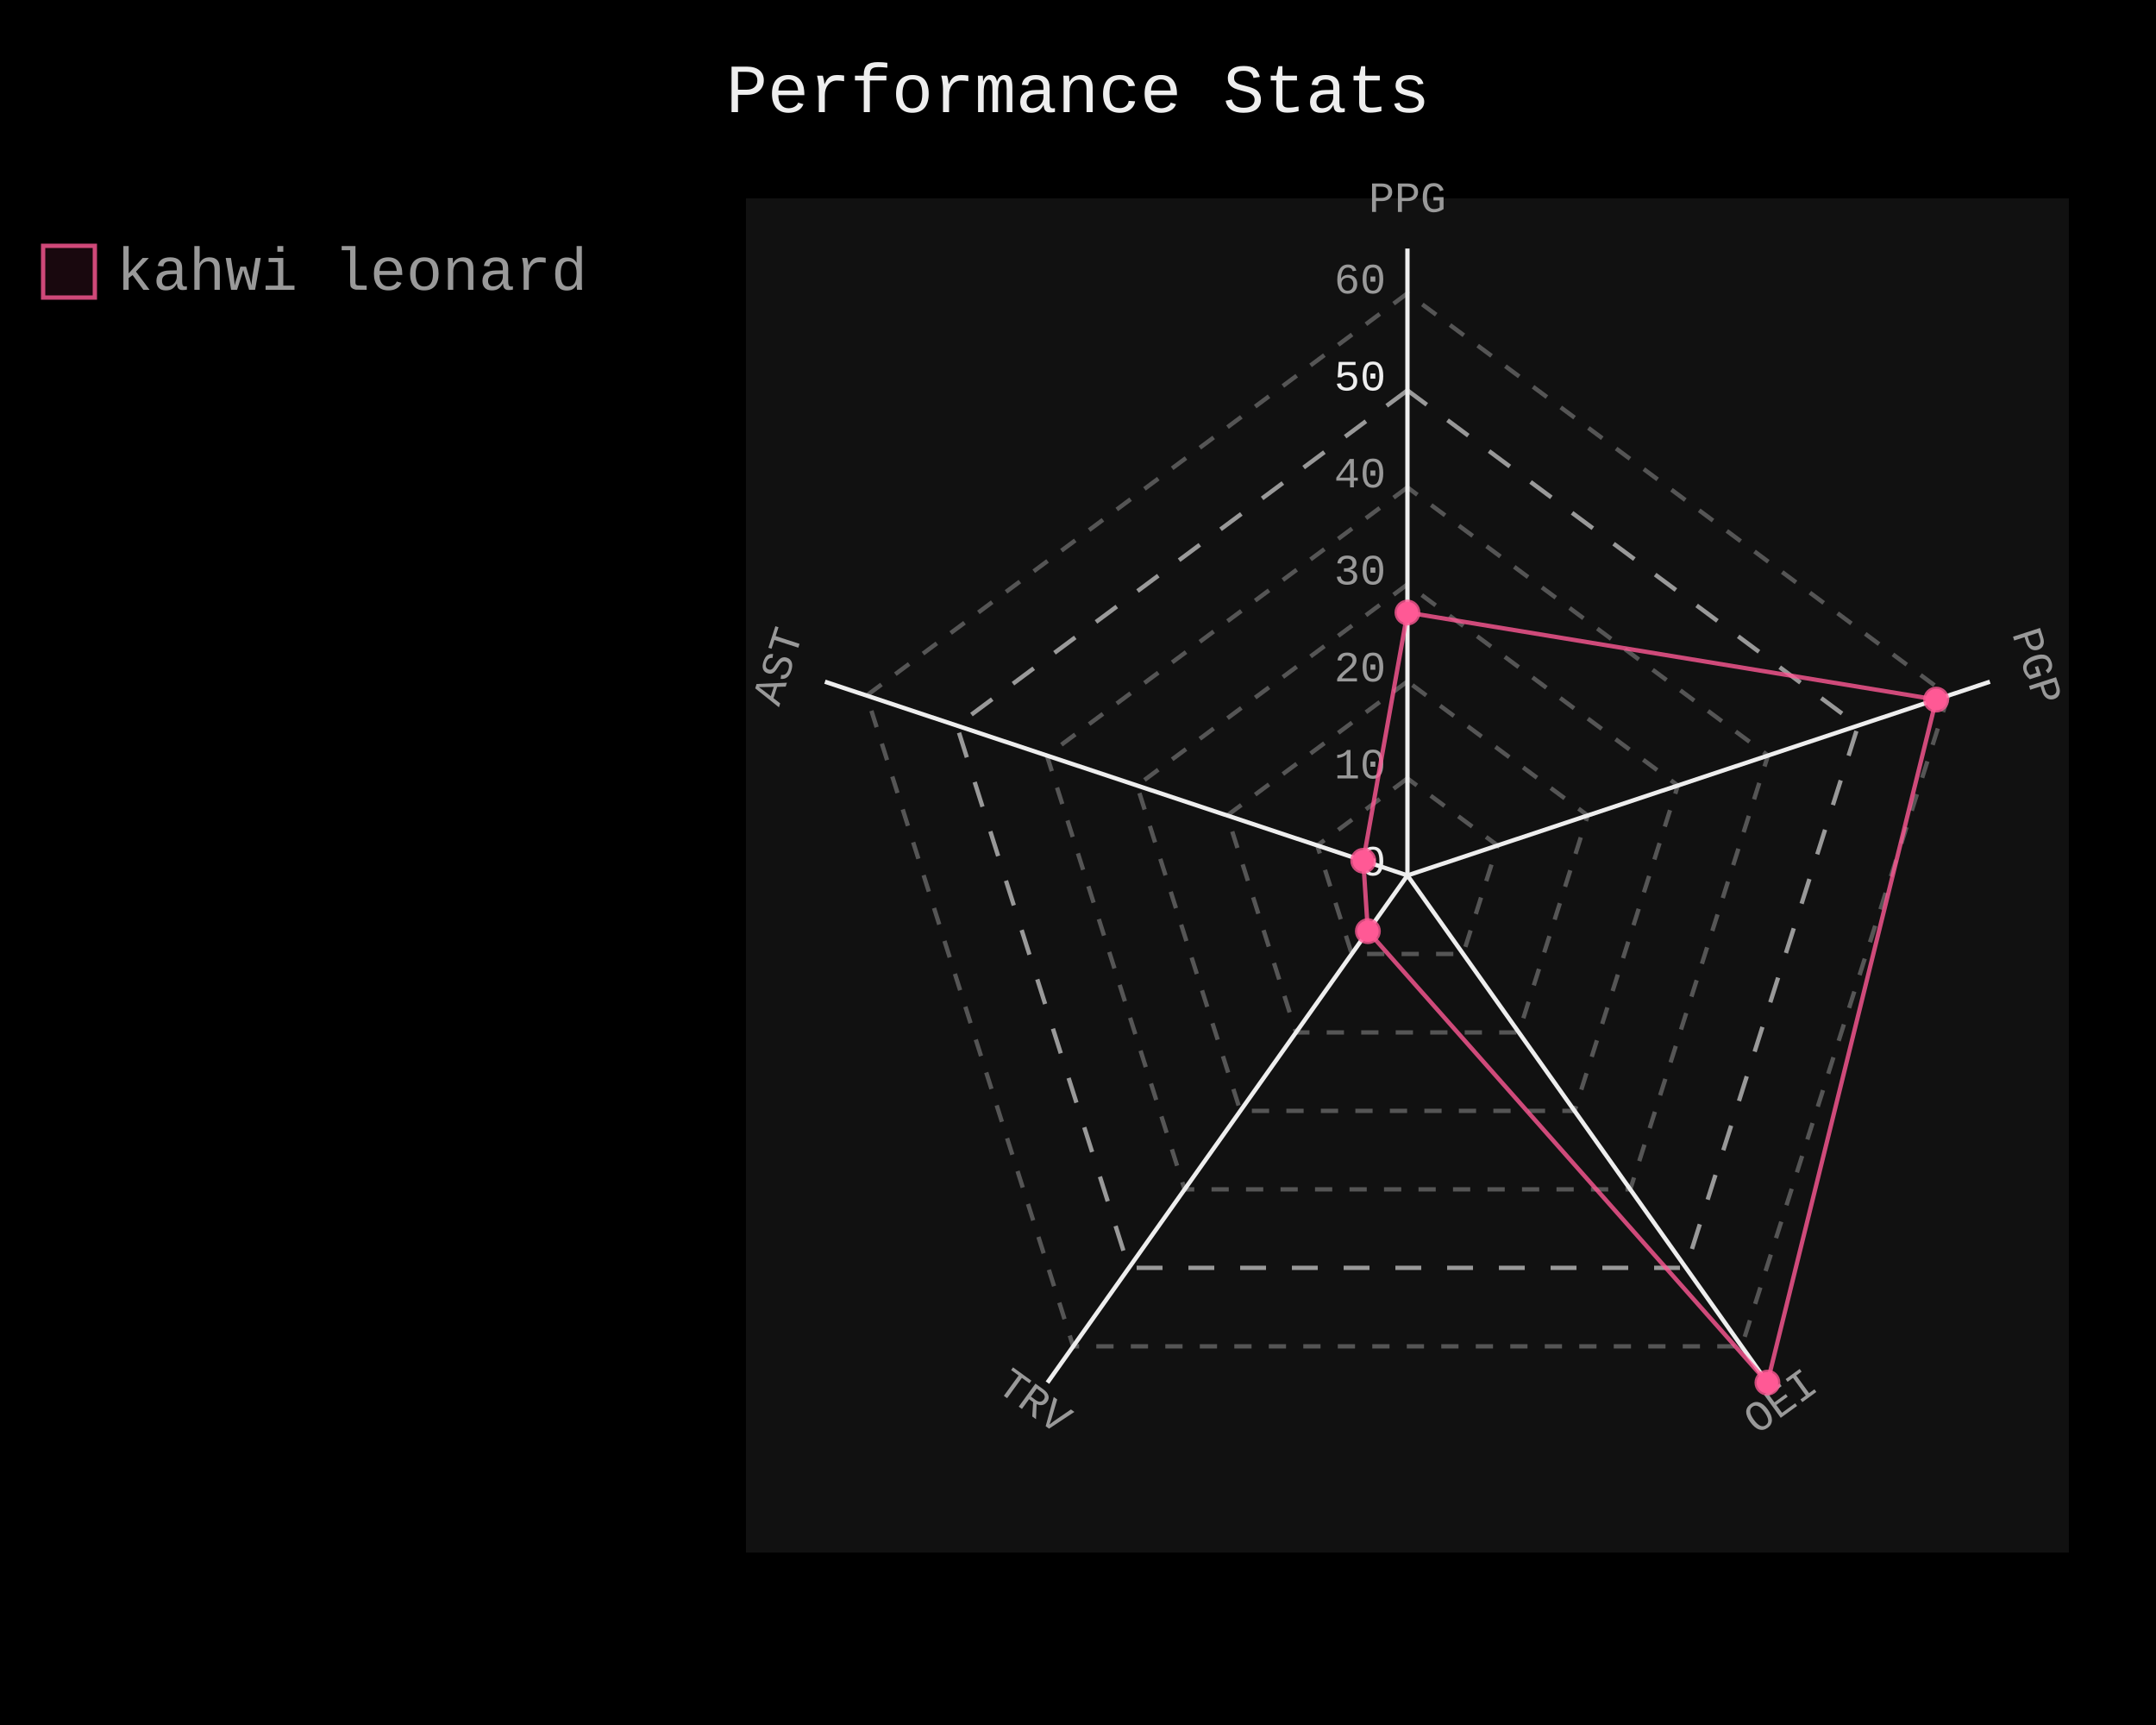
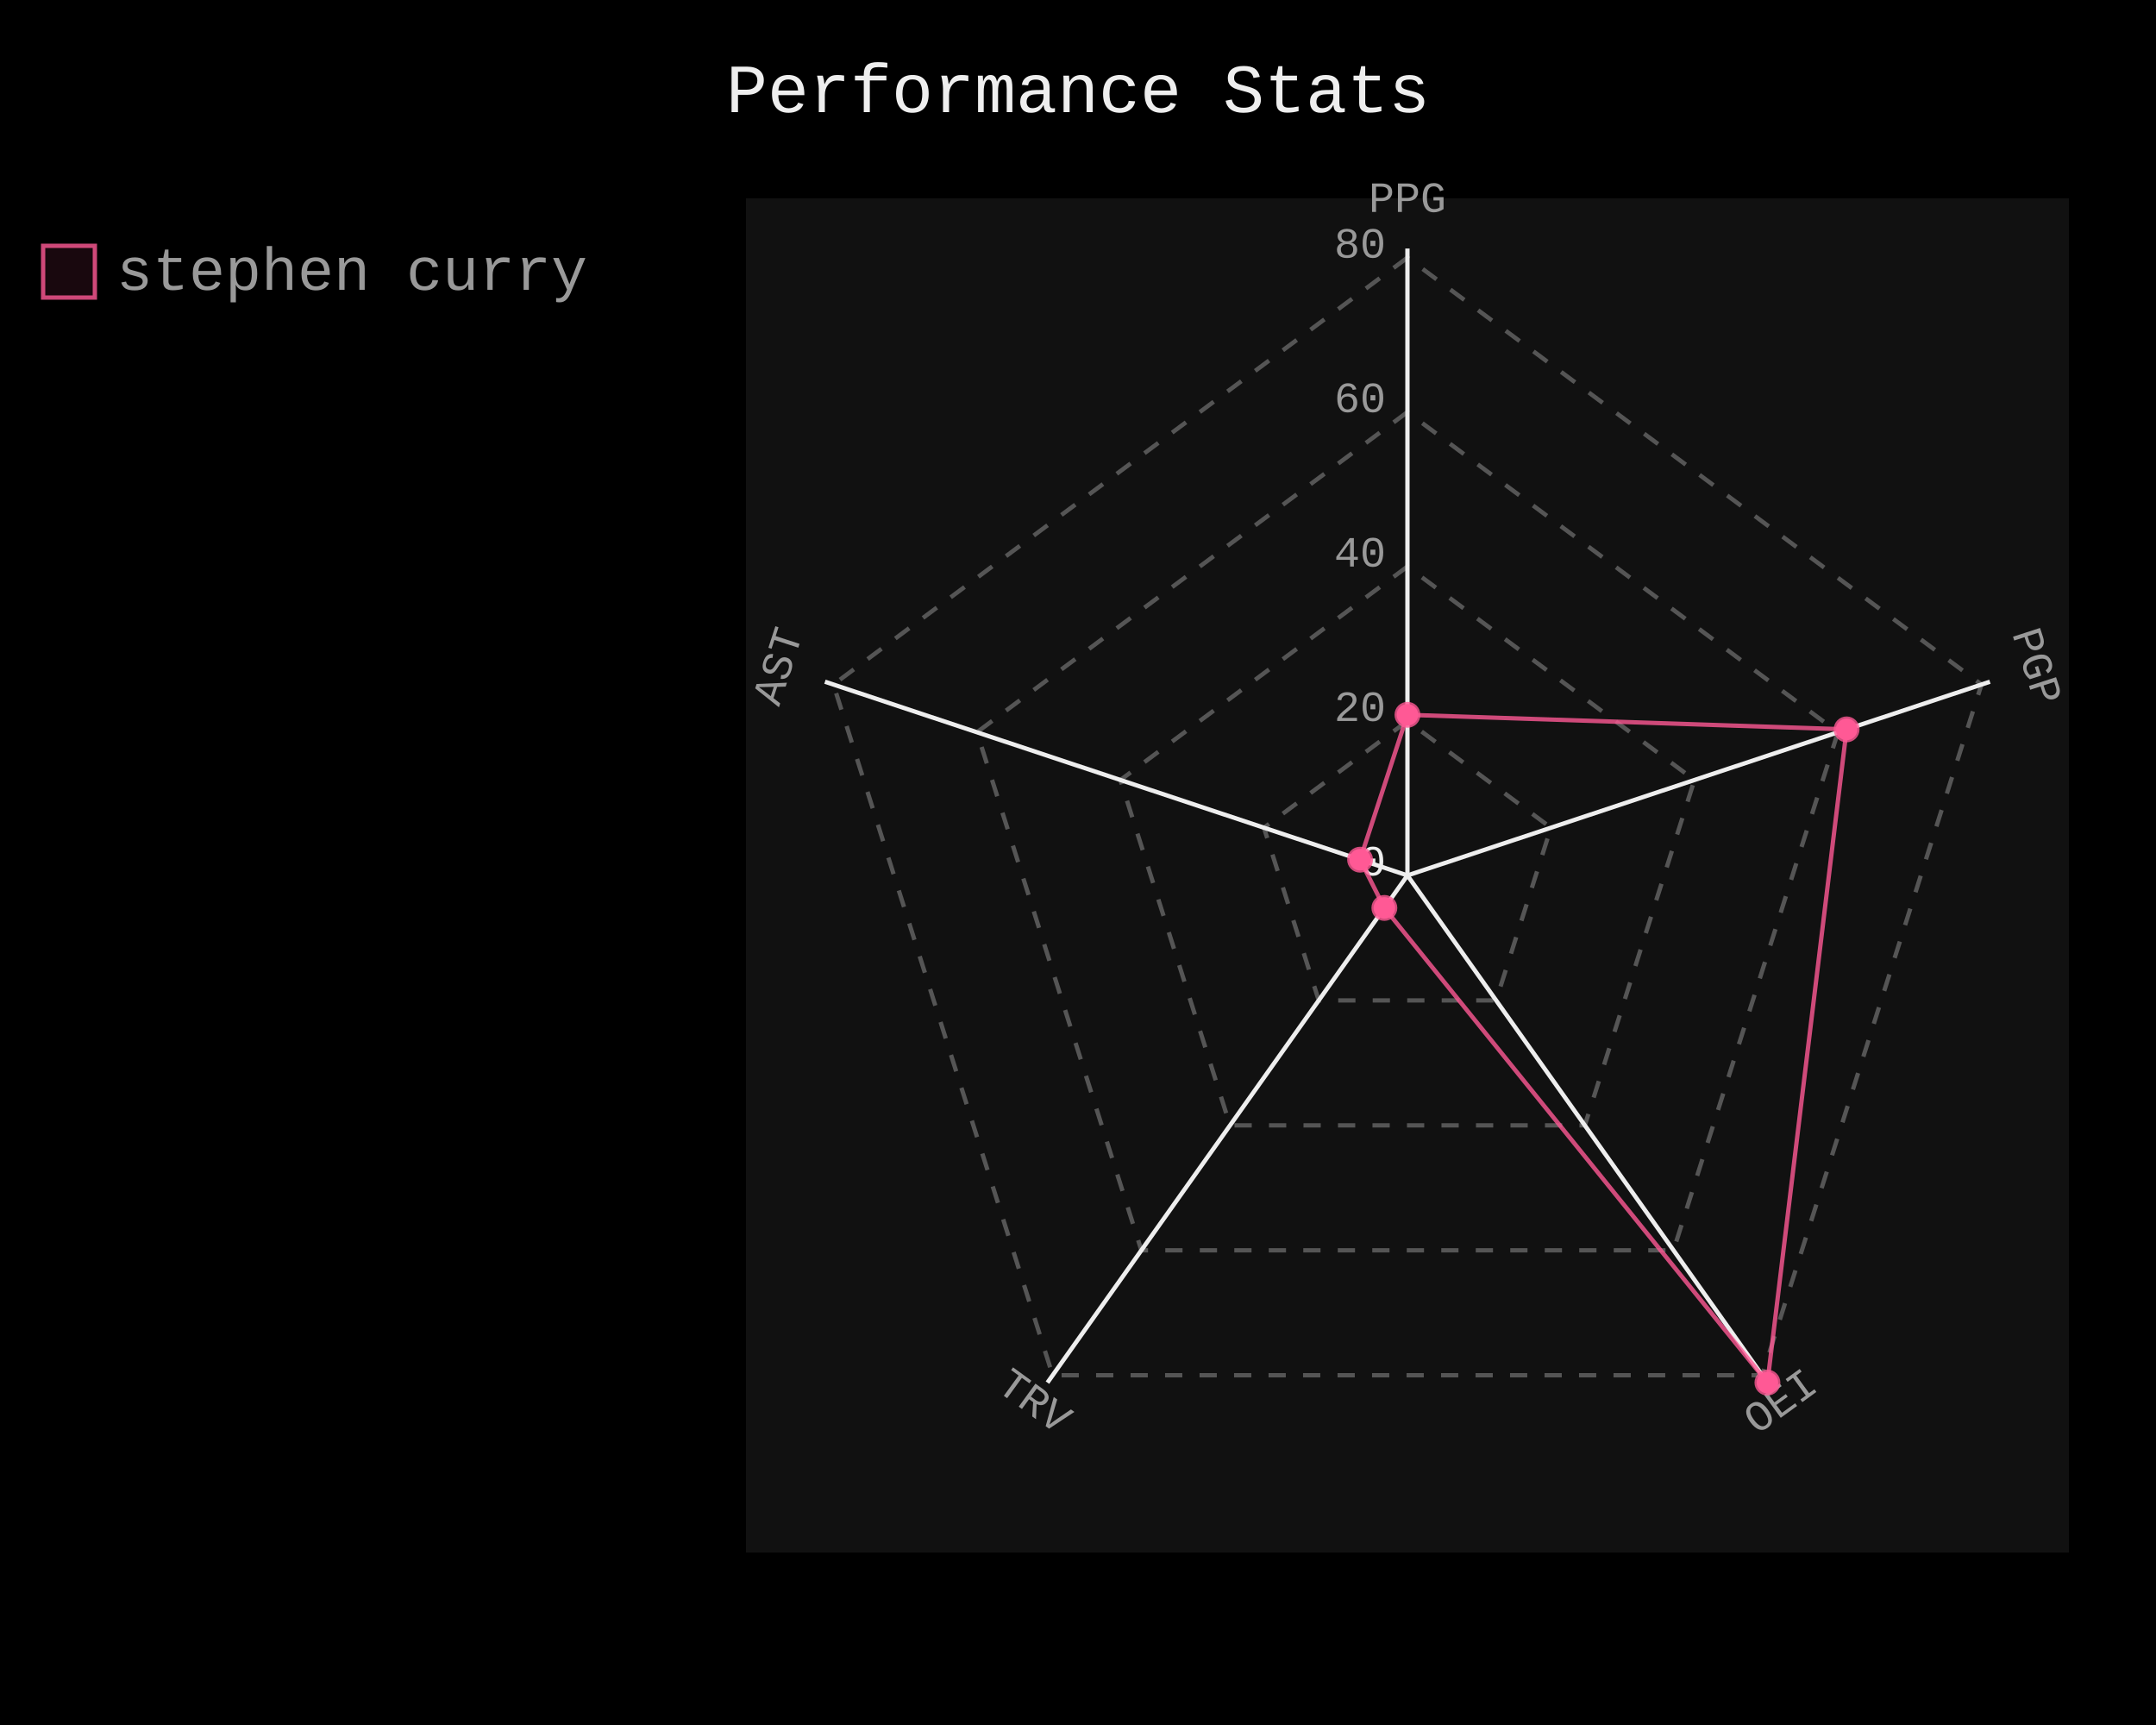
- <svg xmlns="http://www.w3.org/2000/svg" id="chart-0dd0bab9-0e4e-4166-9b97-b1eb70f75085" class="pygal-chart" viewBox="0 0 500 400">
+ <svg xmlns="http://www.w3.org/2000/svg" id="chart-342411fd-5a2e-4be8-9917-5eb4e456964d" class="pygal-chart" viewBox="0 0 500 400">
  <defs>
-     <style type="text/css">#chart-0dd0bab9-0e4e-4166-9b97-b1eb70f75085{-webkit-user-select:none;-webkit-font-smoothing:antialiased;font-family:Consolas,"Liberation Mono",Menlo,Courier,monospace}#chart-0dd0bab9-0e4e-4166-9b97-b1eb70f75085 .title{font-family:Consolas,"Liberation Mono",Menlo,Courier,monospace;font-size:16px}#chart-0dd0bab9-0e4e-4166-9b97-b1eb70f75085 .legends .legend text{font-family:Consolas,"Liberation Mono",Menlo,Courier,monospace;font-size:14px}#chart-0dd0bab9-0e4e-4166-9b97-b1eb70f75085 .axis text{font-family:Consolas,"Liberation Mono",Menlo,Courier,monospace;font-size:10px}#chart-0dd0bab9-0e4e-4166-9b97-b1eb70f75085 .axis text.major{font-family:Consolas,"Liberation Mono",Menlo,Courier,monospace;font-size:10px}#chart-0dd0bab9-0e4e-4166-9b97-b1eb70f75085 .text-overlay text.value{font-family:Consolas,"Liberation Mono",Menlo,Courier,monospace;font-size:16px}#chart-0dd0bab9-0e4e-4166-9b97-b1eb70f75085 .text-overlay text.label{font-family:Consolas,"Liberation Mono",Menlo,Courier,monospace;font-size:10px}#chart-0dd0bab9-0e4e-4166-9b97-b1eb70f75085 .tooltip{font-family:Consolas,"Liberation Mono",Menlo,Courier,monospace;font-size:14px}#chart-0dd0bab9-0e4e-4166-9b97-b1eb70f75085 text.no_data{font-family:Consolas,"Liberation Mono",Menlo,Courier,monospace;font-size:64px}
- #chart-0dd0bab9-0e4e-4166-9b97-b1eb70f75085{background-color:black}#chart-0dd0bab9-0e4e-4166-9b97-b1eb70f75085 path,#chart-0dd0bab9-0e4e-4166-9b97-b1eb70f75085 line,#chart-0dd0bab9-0e4e-4166-9b97-b1eb70f75085 rect,#chart-0dd0bab9-0e4e-4166-9b97-b1eb70f75085 circle{-webkit-transition:1s ease-out;-moz-transition:1s ease-out;transition:1s ease-out}#chart-0dd0bab9-0e4e-4166-9b97-b1eb70f75085 .graph &gt; .background{fill:black}#chart-0dd0bab9-0e4e-4166-9b97-b1eb70f75085 .plot &gt; .background{fill:#111}#chart-0dd0bab9-0e4e-4166-9b97-b1eb70f75085 .graph{fill:#999}#chart-0dd0bab9-0e4e-4166-9b97-b1eb70f75085 text.no_data{fill:#eee}#chart-0dd0bab9-0e4e-4166-9b97-b1eb70f75085 .title{fill:#eee}#chart-0dd0bab9-0e4e-4166-9b97-b1eb70f75085 .legends .legend text{fill:#999}#chart-0dd0bab9-0e4e-4166-9b97-b1eb70f75085 .legends .legend:hover text{fill:#eee}#chart-0dd0bab9-0e4e-4166-9b97-b1eb70f75085 .axis .line{stroke:#eee}#chart-0dd0bab9-0e4e-4166-9b97-b1eb70f75085 .axis .guide.line{stroke:#555}#chart-0dd0bab9-0e4e-4166-9b97-b1eb70f75085 .axis .major.line{stroke:#999}#chart-0dd0bab9-0e4e-4166-9b97-b1eb70f75085 .axis text.major{fill:#eee}#chart-0dd0bab9-0e4e-4166-9b97-b1eb70f75085 .axis.y .guides:hover .guide.line,#chart-0dd0bab9-0e4e-4166-9b97-b1eb70f75085 .line-graph .axis.x .guides:hover .guide.line,#chart-0dd0bab9-0e4e-4166-9b97-b1eb70f75085 .stackedline-graph .axis.x .guides:hover .guide.line,#chart-0dd0bab9-0e4e-4166-9b97-b1eb70f75085 .xy-graph .axis.x .guides:hover .guide.line{stroke:#eee}#chart-0dd0bab9-0e4e-4166-9b97-b1eb70f75085 .axis .guides:hover text{fill:#eee}#chart-0dd0bab9-0e4e-4166-9b97-b1eb70f75085 .reactive{fill-opacity:.1;stroke-opacity:.8}#chart-0dd0bab9-0e4e-4166-9b97-b1eb70f75085 .ci{stroke:#999}#chart-0dd0bab9-0e4e-4166-9b97-b1eb70f75085 .reactive.active,#chart-0dd0bab9-0e4e-4166-9b97-b1eb70f75085 .active .reactive{fill-opacity:.75;stroke-opacity:.9;stroke-width:4}#chart-0dd0bab9-0e4e-4166-9b97-b1eb70f75085 .ci .reactive.active{stroke-width:1.5}#chart-0dd0bab9-0e4e-4166-9b97-b1eb70f75085 .series text{fill:#eee}#chart-0dd0bab9-0e4e-4166-9b97-b1eb70f75085 .tooltip rect{fill:#111;stroke:#eee;-webkit-transition:opacity 1s ease-out;-moz-transition:opacity 1s ease-out;transition:opacity 1s ease-out}#chart-0dd0bab9-0e4e-4166-9b97-b1eb70f75085 .tooltip .label{fill:#999}#chart-0dd0bab9-0e4e-4166-9b97-b1eb70f75085 .tooltip .label{fill:#999}#chart-0dd0bab9-0e4e-4166-9b97-b1eb70f75085 .tooltip .legend{font-size:.8em;fill:#555}#chart-0dd0bab9-0e4e-4166-9b97-b1eb70f75085 .tooltip .x_label{font-size:.6em;fill:#eee}#chart-0dd0bab9-0e4e-4166-9b97-b1eb70f75085 .tooltip .xlink{font-size:.5em;text-decoration:underline}#chart-0dd0bab9-0e4e-4166-9b97-b1eb70f75085 .tooltip .value{font-size:1.5em}#chart-0dd0bab9-0e4e-4166-9b97-b1eb70f75085 .bound{font-size:.5em}#chart-0dd0bab9-0e4e-4166-9b97-b1eb70f75085 .max-value{font-size:.75em;fill:#555}#chart-0dd0bab9-0e4e-4166-9b97-b1eb70f75085 .map-element{fill:#111;stroke:#555 !important}#chart-0dd0bab9-0e4e-4166-9b97-b1eb70f75085 .map-element .reactive{fill-opacity:inherit;stroke-opacity:inherit}#chart-0dd0bab9-0e4e-4166-9b97-b1eb70f75085 .color-0,#chart-0dd0bab9-0e4e-4166-9b97-b1eb70f75085 .color-0 a:visited{stroke:#ff5995;fill:#ff5995}#chart-0dd0bab9-0e4e-4166-9b97-b1eb70f75085 .text-overlay .color-0 text{fill:black}
- #chart-0dd0bab9-0e4e-4166-9b97-b1eb70f75085 text.no_data{text-anchor:middle}#chart-0dd0bab9-0e4e-4166-9b97-b1eb70f75085 .guide.line{fill:none}#chart-0dd0bab9-0e4e-4166-9b97-b1eb70f75085 .centered{text-anchor:middle}#chart-0dd0bab9-0e4e-4166-9b97-b1eb70f75085 .title{text-anchor:middle}#chart-0dd0bab9-0e4e-4166-9b97-b1eb70f75085 .legends .legend text{fill-opacity:1}#chart-0dd0bab9-0e4e-4166-9b97-b1eb70f75085 .axis.x text{text-anchor:middle}#chart-0dd0bab9-0e4e-4166-9b97-b1eb70f75085 .axis.x:not(.web) text[transform]{text-anchor:start}#chart-0dd0bab9-0e4e-4166-9b97-b1eb70f75085 .axis.x:not(.web) text[transform].backwards{text-anchor:end}#chart-0dd0bab9-0e4e-4166-9b97-b1eb70f75085 .axis.y text{text-anchor:end}#chart-0dd0bab9-0e4e-4166-9b97-b1eb70f75085 .axis.y text[transform].backwards{text-anchor:start}#chart-0dd0bab9-0e4e-4166-9b97-b1eb70f75085 .axis.y2 text{text-anchor:start}#chart-0dd0bab9-0e4e-4166-9b97-b1eb70f75085 .axis.y2 text[transform].backwards{text-anchor:end}#chart-0dd0bab9-0e4e-4166-9b97-b1eb70f75085 .axis .guide.line{stroke-dasharray:4,4}#chart-0dd0bab9-0e4e-4166-9b97-b1eb70f75085 .axis .major.guide.line{stroke-dasharray:6,6}#chart-0dd0bab9-0e4e-4166-9b97-b1eb70f75085 .horizontal .axis.y .guide.line,#chart-0dd0bab9-0e4e-4166-9b97-b1eb70f75085 .horizontal .axis.y2 .guide.line,#chart-0dd0bab9-0e4e-4166-9b97-b1eb70f75085 .vertical .axis.x .guide.line{opacity:0}#chart-0dd0bab9-0e4e-4166-9b97-b1eb70f75085 .horizontal .axis.always_show .guide.line,#chart-0dd0bab9-0e4e-4166-9b97-b1eb70f75085 .vertical .axis.always_show .guide.line{opacity:1 !important}#chart-0dd0bab9-0e4e-4166-9b97-b1eb70f75085 .axis.y .guides:hover .guide.line,#chart-0dd0bab9-0e4e-4166-9b97-b1eb70f75085 .axis.y2 .guides:hover .guide.line,#chart-0dd0bab9-0e4e-4166-9b97-b1eb70f75085 .axis.x .guides:hover .guide.line{opacity:1}#chart-0dd0bab9-0e4e-4166-9b97-b1eb70f75085 .axis .guides:hover text{opacity:1}#chart-0dd0bab9-0e4e-4166-9b97-b1eb70f75085 .nofill{fill:none}#chart-0dd0bab9-0e4e-4166-9b97-b1eb70f75085 .subtle-fill{fill-opacity:.2}#chart-0dd0bab9-0e4e-4166-9b97-b1eb70f75085 .dot{stroke-width:1px;fill-opacity:1}#chart-0dd0bab9-0e4e-4166-9b97-b1eb70f75085 .dot.active{stroke-width:5px}#chart-0dd0bab9-0e4e-4166-9b97-b1eb70f75085 .dot.negative{fill:transparent}#chart-0dd0bab9-0e4e-4166-9b97-b1eb70f75085 text,#chart-0dd0bab9-0e4e-4166-9b97-b1eb70f75085 tspan{stroke:none !important}#chart-0dd0bab9-0e4e-4166-9b97-b1eb70f75085 .series text.active{opacity:1}#chart-0dd0bab9-0e4e-4166-9b97-b1eb70f75085 .tooltip rect{fill-opacity:.95;stroke-width:.5}#chart-0dd0bab9-0e4e-4166-9b97-b1eb70f75085 .tooltip text{fill-opacity:1}#chart-0dd0bab9-0e4e-4166-9b97-b1eb70f75085 .showable{visibility:hidden}#chart-0dd0bab9-0e4e-4166-9b97-b1eb70f75085 .showable.shown{visibility:visible}#chart-0dd0bab9-0e4e-4166-9b97-b1eb70f75085 .gauge-background{fill:rgba(229,229,229,1);stroke:none}#chart-0dd0bab9-0e4e-4166-9b97-b1eb70f75085 .bg-lines{stroke:black;stroke-width:2px}</style>
+     <style type="text/css">#chart-342411fd-5a2e-4be8-9917-5eb4e456964d{-webkit-user-select:none;-webkit-font-smoothing:antialiased;font-family:Consolas,"Liberation Mono",Menlo,Courier,monospace}#chart-342411fd-5a2e-4be8-9917-5eb4e456964d .title{font-family:Consolas,"Liberation Mono",Menlo,Courier,monospace;font-size:16px}#chart-342411fd-5a2e-4be8-9917-5eb4e456964d .legends .legend text{font-family:Consolas,"Liberation Mono",Menlo,Courier,monospace;font-size:14px}#chart-342411fd-5a2e-4be8-9917-5eb4e456964d .axis text{font-family:Consolas,"Liberation Mono",Menlo,Courier,monospace;font-size:10px}#chart-342411fd-5a2e-4be8-9917-5eb4e456964d .axis text.major{font-family:Consolas,"Liberation Mono",Menlo,Courier,monospace;font-size:10px}#chart-342411fd-5a2e-4be8-9917-5eb4e456964d .text-overlay text.value{font-family:Consolas,"Liberation Mono",Menlo,Courier,monospace;font-size:16px}#chart-342411fd-5a2e-4be8-9917-5eb4e456964d .text-overlay text.label{font-family:Consolas,"Liberation Mono",Menlo,Courier,monospace;font-size:10px}#chart-342411fd-5a2e-4be8-9917-5eb4e456964d .tooltip{font-family:Consolas,"Liberation Mono",Menlo,Courier,monospace;font-size:14px}#chart-342411fd-5a2e-4be8-9917-5eb4e456964d text.no_data{font-family:Consolas,"Liberation Mono",Menlo,Courier,monospace;font-size:64px}
+ #chart-342411fd-5a2e-4be8-9917-5eb4e456964d{background-color:black}#chart-342411fd-5a2e-4be8-9917-5eb4e456964d path,#chart-342411fd-5a2e-4be8-9917-5eb4e456964d line,#chart-342411fd-5a2e-4be8-9917-5eb4e456964d rect,#chart-342411fd-5a2e-4be8-9917-5eb4e456964d circle{-webkit-transition:1s ease-out;-moz-transition:1s ease-out;transition:1s ease-out}#chart-342411fd-5a2e-4be8-9917-5eb4e456964d .graph &gt; .background{fill:black}#chart-342411fd-5a2e-4be8-9917-5eb4e456964d .plot &gt; .background{fill:#111}#chart-342411fd-5a2e-4be8-9917-5eb4e456964d .graph{fill:#999}#chart-342411fd-5a2e-4be8-9917-5eb4e456964d text.no_data{fill:#eee}#chart-342411fd-5a2e-4be8-9917-5eb4e456964d .title{fill:#eee}#chart-342411fd-5a2e-4be8-9917-5eb4e456964d .legends .legend text{fill:#999}#chart-342411fd-5a2e-4be8-9917-5eb4e456964d .legends .legend:hover text{fill:#eee}#chart-342411fd-5a2e-4be8-9917-5eb4e456964d .axis .line{stroke:#eee}#chart-342411fd-5a2e-4be8-9917-5eb4e456964d .axis .guide.line{stroke:#555}#chart-342411fd-5a2e-4be8-9917-5eb4e456964d .axis .major.line{stroke:#999}#chart-342411fd-5a2e-4be8-9917-5eb4e456964d .axis text.major{fill:#eee}#chart-342411fd-5a2e-4be8-9917-5eb4e456964d .axis.y .guides:hover .guide.line,#chart-342411fd-5a2e-4be8-9917-5eb4e456964d .line-graph .axis.x .guides:hover .guide.line,#chart-342411fd-5a2e-4be8-9917-5eb4e456964d .stackedline-graph .axis.x .guides:hover .guide.line,#chart-342411fd-5a2e-4be8-9917-5eb4e456964d .xy-graph .axis.x .guides:hover .guide.line{stroke:#eee}#chart-342411fd-5a2e-4be8-9917-5eb4e456964d .axis .guides:hover text{fill:#eee}#chart-342411fd-5a2e-4be8-9917-5eb4e456964d .reactive{fill-opacity:.1;stroke-opacity:.8}#chart-342411fd-5a2e-4be8-9917-5eb4e456964d .ci{stroke:#999}#chart-342411fd-5a2e-4be8-9917-5eb4e456964d .reactive.active,#chart-342411fd-5a2e-4be8-9917-5eb4e456964d .active .reactive{fill-opacity:.75;stroke-opacity:.9;stroke-width:4}#chart-342411fd-5a2e-4be8-9917-5eb4e456964d .ci .reactive.active{stroke-width:1.5}#chart-342411fd-5a2e-4be8-9917-5eb4e456964d .series text{fill:#eee}#chart-342411fd-5a2e-4be8-9917-5eb4e456964d .tooltip rect{fill:#111;stroke:#eee;-webkit-transition:opacity 1s ease-out;-moz-transition:opacity 1s ease-out;transition:opacity 1s ease-out}#chart-342411fd-5a2e-4be8-9917-5eb4e456964d .tooltip .label{fill:#999}#chart-342411fd-5a2e-4be8-9917-5eb4e456964d .tooltip .label{fill:#999}#chart-342411fd-5a2e-4be8-9917-5eb4e456964d .tooltip .legend{font-size:.8em;fill:#555}#chart-342411fd-5a2e-4be8-9917-5eb4e456964d .tooltip .x_label{font-size:.6em;fill:#eee}#chart-342411fd-5a2e-4be8-9917-5eb4e456964d .tooltip .xlink{font-size:.5em;text-decoration:underline}#chart-342411fd-5a2e-4be8-9917-5eb4e456964d .tooltip .value{font-size:1.5em}#chart-342411fd-5a2e-4be8-9917-5eb4e456964d .bound{font-size:.5em}#chart-342411fd-5a2e-4be8-9917-5eb4e456964d .max-value{font-size:.75em;fill:#555}#chart-342411fd-5a2e-4be8-9917-5eb4e456964d .map-element{fill:#111;stroke:#555 !important}#chart-342411fd-5a2e-4be8-9917-5eb4e456964d .map-element .reactive{fill-opacity:inherit;stroke-opacity:inherit}#chart-342411fd-5a2e-4be8-9917-5eb4e456964d .color-0,#chart-342411fd-5a2e-4be8-9917-5eb4e456964d .color-0 a:visited{stroke:#ff5995;fill:#ff5995}#chart-342411fd-5a2e-4be8-9917-5eb4e456964d .text-overlay .color-0 text{fill:black}
+ #chart-342411fd-5a2e-4be8-9917-5eb4e456964d text.no_data{text-anchor:middle}#chart-342411fd-5a2e-4be8-9917-5eb4e456964d .guide.line{fill:none}#chart-342411fd-5a2e-4be8-9917-5eb4e456964d .centered{text-anchor:middle}#chart-342411fd-5a2e-4be8-9917-5eb4e456964d .title{text-anchor:middle}#chart-342411fd-5a2e-4be8-9917-5eb4e456964d .legends .legend text{fill-opacity:1}#chart-342411fd-5a2e-4be8-9917-5eb4e456964d .axis.x text{text-anchor:middle}#chart-342411fd-5a2e-4be8-9917-5eb4e456964d .axis.x:not(.web) text[transform]{text-anchor:start}#chart-342411fd-5a2e-4be8-9917-5eb4e456964d .axis.x:not(.web) text[transform].backwards{text-anchor:end}#chart-342411fd-5a2e-4be8-9917-5eb4e456964d .axis.y text{text-anchor:end}#chart-342411fd-5a2e-4be8-9917-5eb4e456964d .axis.y text[transform].backwards{text-anchor:start}#chart-342411fd-5a2e-4be8-9917-5eb4e456964d .axis.y2 text{text-anchor:start}#chart-342411fd-5a2e-4be8-9917-5eb4e456964d .axis.y2 text[transform].backwards{text-anchor:end}#chart-342411fd-5a2e-4be8-9917-5eb4e456964d .axis .guide.line{stroke-dasharray:4,4}#chart-342411fd-5a2e-4be8-9917-5eb4e456964d .axis .major.guide.line{stroke-dasharray:6,6}#chart-342411fd-5a2e-4be8-9917-5eb4e456964d .horizontal .axis.y .guide.line,#chart-342411fd-5a2e-4be8-9917-5eb4e456964d .horizontal .axis.y2 .guide.line,#chart-342411fd-5a2e-4be8-9917-5eb4e456964d .vertical .axis.x .guide.line{opacity:0}#chart-342411fd-5a2e-4be8-9917-5eb4e456964d .horizontal .axis.always_show .guide.line,#chart-342411fd-5a2e-4be8-9917-5eb4e456964d .vertical .axis.always_show .guide.line{opacity:1 !important}#chart-342411fd-5a2e-4be8-9917-5eb4e456964d .axis.y .guides:hover .guide.line,#chart-342411fd-5a2e-4be8-9917-5eb4e456964d .axis.y2 .guides:hover .guide.line,#chart-342411fd-5a2e-4be8-9917-5eb4e456964d .axis.x .guides:hover .guide.line{opacity:1}#chart-342411fd-5a2e-4be8-9917-5eb4e456964d .axis .guides:hover text{opacity:1}#chart-342411fd-5a2e-4be8-9917-5eb4e456964d .nofill{fill:none}#chart-342411fd-5a2e-4be8-9917-5eb4e456964d .subtle-fill{fill-opacity:.2}#chart-342411fd-5a2e-4be8-9917-5eb4e456964d .dot{stroke-width:1px;fill-opacity:1}#chart-342411fd-5a2e-4be8-9917-5eb4e456964d .dot.active{stroke-width:5px}#chart-342411fd-5a2e-4be8-9917-5eb4e456964d .dot.negative{fill:transparent}#chart-342411fd-5a2e-4be8-9917-5eb4e456964d text,#chart-342411fd-5a2e-4be8-9917-5eb4e456964d tspan{stroke:none !important}#chart-342411fd-5a2e-4be8-9917-5eb4e456964d .series text.active{opacity:1}#chart-342411fd-5a2e-4be8-9917-5eb4e456964d .tooltip rect{fill-opacity:.95;stroke-width:.5}#chart-342411fd-5a2e-4be8-9917-5eb4e456964d .tooltip text{fill-opacity:1}#chart-342411fd-5a2e-4be8-9917-5eb4e456964d .showable{visibility:hidden}#chart-342411fd-5a2e-4be8-9917-5eb4e456964d .showable.shown{visibility:visible}#chart-342411fd-5a2e-4be8-9917-5eb4e456964d .gauge-background{fill:rgba(229,229,229,1);stroke:none}#chart-342411fd-5a2e-4be8-9917-5eb4e456964d .bg-lines{stroke:black;stroke-width:2px}</style>
  </defs>
  <g class="graph radar-graph vertical">
    <rect x="0" y="0" width="500" height="400" class="background" />
    <g transform="translate(173, 46)" class="plot">
      <rect x="0" y="0" width="306.8" height="314" class="background" />
      <g class="axis y web">
        <g class="guides">
-           <path d="M153.4 22.023 L27.973 115.29 75.882 266.199 230.918 266.199 278.827 115.29 153.4 22.023 Z" class="guide line" />
-           <text x="148.4" y="22.023" class="">60</text>
+           <path d="M153.4 13.743 L20.278 112.731 71.126 272.898 235.674 272.898 286.522 112.731 153.4 13.743 Z" class="guide line" />
+           <text x="148.4" y="13.743" class="">80</text>
        </g>
        <g class="guides">
-           <path d="M153.4 44.519 L48.877 122.241 88.801 247.999 217.999 247.999 257.923 122.241 153.4 44.519 Z" class="major guide line" />
-           <text x="148.4" y="44.519" class="major">50</text>
+           <path d="M153.4 49.557 L53.559 123.798 91.695 243.923 215.105 243.923 253.241 123.798 153.4 49.557 Z" class="guide line" />
+           <text x="148.4" y="49.557" class="">60</text>
        </g>
        <g class="guides">
-           <path d="M153.4 67.015 L69.782 129.193 101.721 229.799 205.079 229.799 237.018 129.193 153.4 67.015 Z" class="guide line" />
-           <text x="148.4" y="67.015" class="">40</text>
+           <path d="M153.4 85.371 L86.839 134.866 112.263 214.949 194.537 214.949 219.961 134.866 153.4 85.371 Z" class="guide line" />
+           <text x="148.4" y="85.371" class="">40</text>
        </g>
        <g class="guides">
-           <path d="M153.4 89.511 L90.686 136.145 114.641 211.599 192.159 211.599 216.114 136.145 153.4 89.511 Z" class="guide line" />
-           <text x="148.4" y="89.511" class="">30</text>
-         </g>
-         <g class="guides">
-           <path d="M153.4 112.008 L111.591 143.097 127.561 193.4 179.239 193.4 195.209 143.097 153.4 112.008 Z" class="guide line" />
-           <text x="148.4" y="112.008" class="">20</text>
-         </g>
-         <g class="guides">
-           <path d="M153.4 134.504 L132.495 150.048 140.48 175.2 166.32 175.2 174.305 150.048 153.4 134.504 Z" class="guide line" />
-           <text x="148.4" y="134.504" class="">10</text>
+           <path d="M153.4 121.186 L120.12 145.933 132.832 185.974 173.968 185.974 186.68 145.933 153.4 121.186 Z" class="guide line" />
+           <text x="148.4" y="121.186" class="">20</text>
        </g>
        <g class="guides">
          <path d="M153.4 157 L153.4 157 153.4 157 153.4 157 153.4 157 153.4 157 Z" class="major guide line" />
          <text x="148.4" y="157.0" class="major">0</text>
        </g>
      </g>
      <g class="axis x web">
        <g class="guides">
          <path d="M153.4 157 L153.4 11.63" class="line" />
          <text x="153.4" y="3.14" class="" transform="rotate(0 153.4 3.14)">PPG</text>
        </g>
        <g class="guides">
          <path d="M153.4 157 L18.315 112.078" class="line" />
          <text x="10.426" y="109.455" class="" transform="rotate(-72 10.42577 109.4546)">AST</text>
        </g>
        <g class="guides">
          <path d="M153.4 157 L69.913 274.607" class="line" />
          <text x="65.037" y="281.475" class="" transform="rotate(-324 65.03707 281.4754)">TRV</text>
        </g>
        <g class="guides">
          <path d="M153.4 157 L236.887 274.607" class="line" />
          <text x="241.763" y="281.475" class="" transform="rotate(-396 241.7629 281.4754)">OEI</text>
        </g>
        <g class="guides">
          <path d="M153.4 157 L288.485 112.078" class="line" />
          <text x="296.374" y="109.455" class="" transform="rotate(-288 296.3742 109.4546)">PGP</text>
        </g>
      </g>
      <g class="series serie-0 color-0">
-         <path d="M153.4 96.035 L143.157 153.594 144.227 169.922 236.887 274.607 276.022 116.223 Z" class="line reactive nofill" />
+         <path d="M153.4 119.753 L142.417 153.348 148.052 164.533 236.887 274.607 255.248 123.131 Z" class="line reactive nofill" />
      </g>
    </g>
    <g class="titles">
      <text x="250.0" y="26" class="title plot_title">Performance Stats</text>
    </g>
    <g transform="translate(173, 46)" class="plot overlay">
      <g class="series serie-0 color-0">
        <g class="dots">
-           <circle cx="153.4" cy="96.035" r="2.5" class="dot reactive tooltip-trigger" />
+           <circle cx="153.4" cy="119.753" r="2.5" class="dot reactive tooltip-trigger" />
        </g>
        <g class="dots">
-           <circle cx="143.157" cy="153.594" r="2.5" class="dot reactive tooltip-trigger" />
+           <circle cx="142.417" cy="153.348" r="2.5" class="dot reactive tooltip-trigger" />
        </g>
        <g class="dots">
-           <circle cx="144.227" cy="169.922" r="2.5" class="dot reactive tooltip-trigger" />
+           <circle cx="148.052" cy="164.533" r="2.5" class="dot reactive tooltip-trigger" />
        </g>
        <g class="dots">
          <circle cx="236.887" cy="274.607" r="2.5" class="dot reactive tooltip-trigger" />
        </g>
        <g class="dots">
-           <circle cx="276.022" cy="116.223" r="2.5" class="dot reactive tooltip-trigger" />
+           <circle cx="255.248" cy="123.131" r="2.5" class="dot reactive tooltip-trigger" />
        </g>
      </g>
    </g>
    <g transform="translate(173, 46)" class="plot text-overlay">
      <g class="series serie-0 color-0" />
    </g>
    <g transform="translate(173, 46)" class="plot tooltip-overlay">
      <g transform="translate(0 0)" style="opacity: 0" class="tooltip">
        <rect rx="0" ry="0" width="0" height="0" class="tooltip-box" />
        <g class="text" />
      </g>
    </g>
    <g transform="translate(10, 56)" class="legends">
      <g id="activate-serie-0" class="legend reactive activate-serie">
        <rect x="0.0" y="1.0" width="12" height="12" class="color-0 reactive" />
-         <text x="17.0" y="11.2">kahwi leonard</text>
+         <text x="17.0" y="11.2">stephen curry</text>
      </g>
    </g>
    <g transform="translate(490, 56)" class="legends" />
  </g>
</svg>
